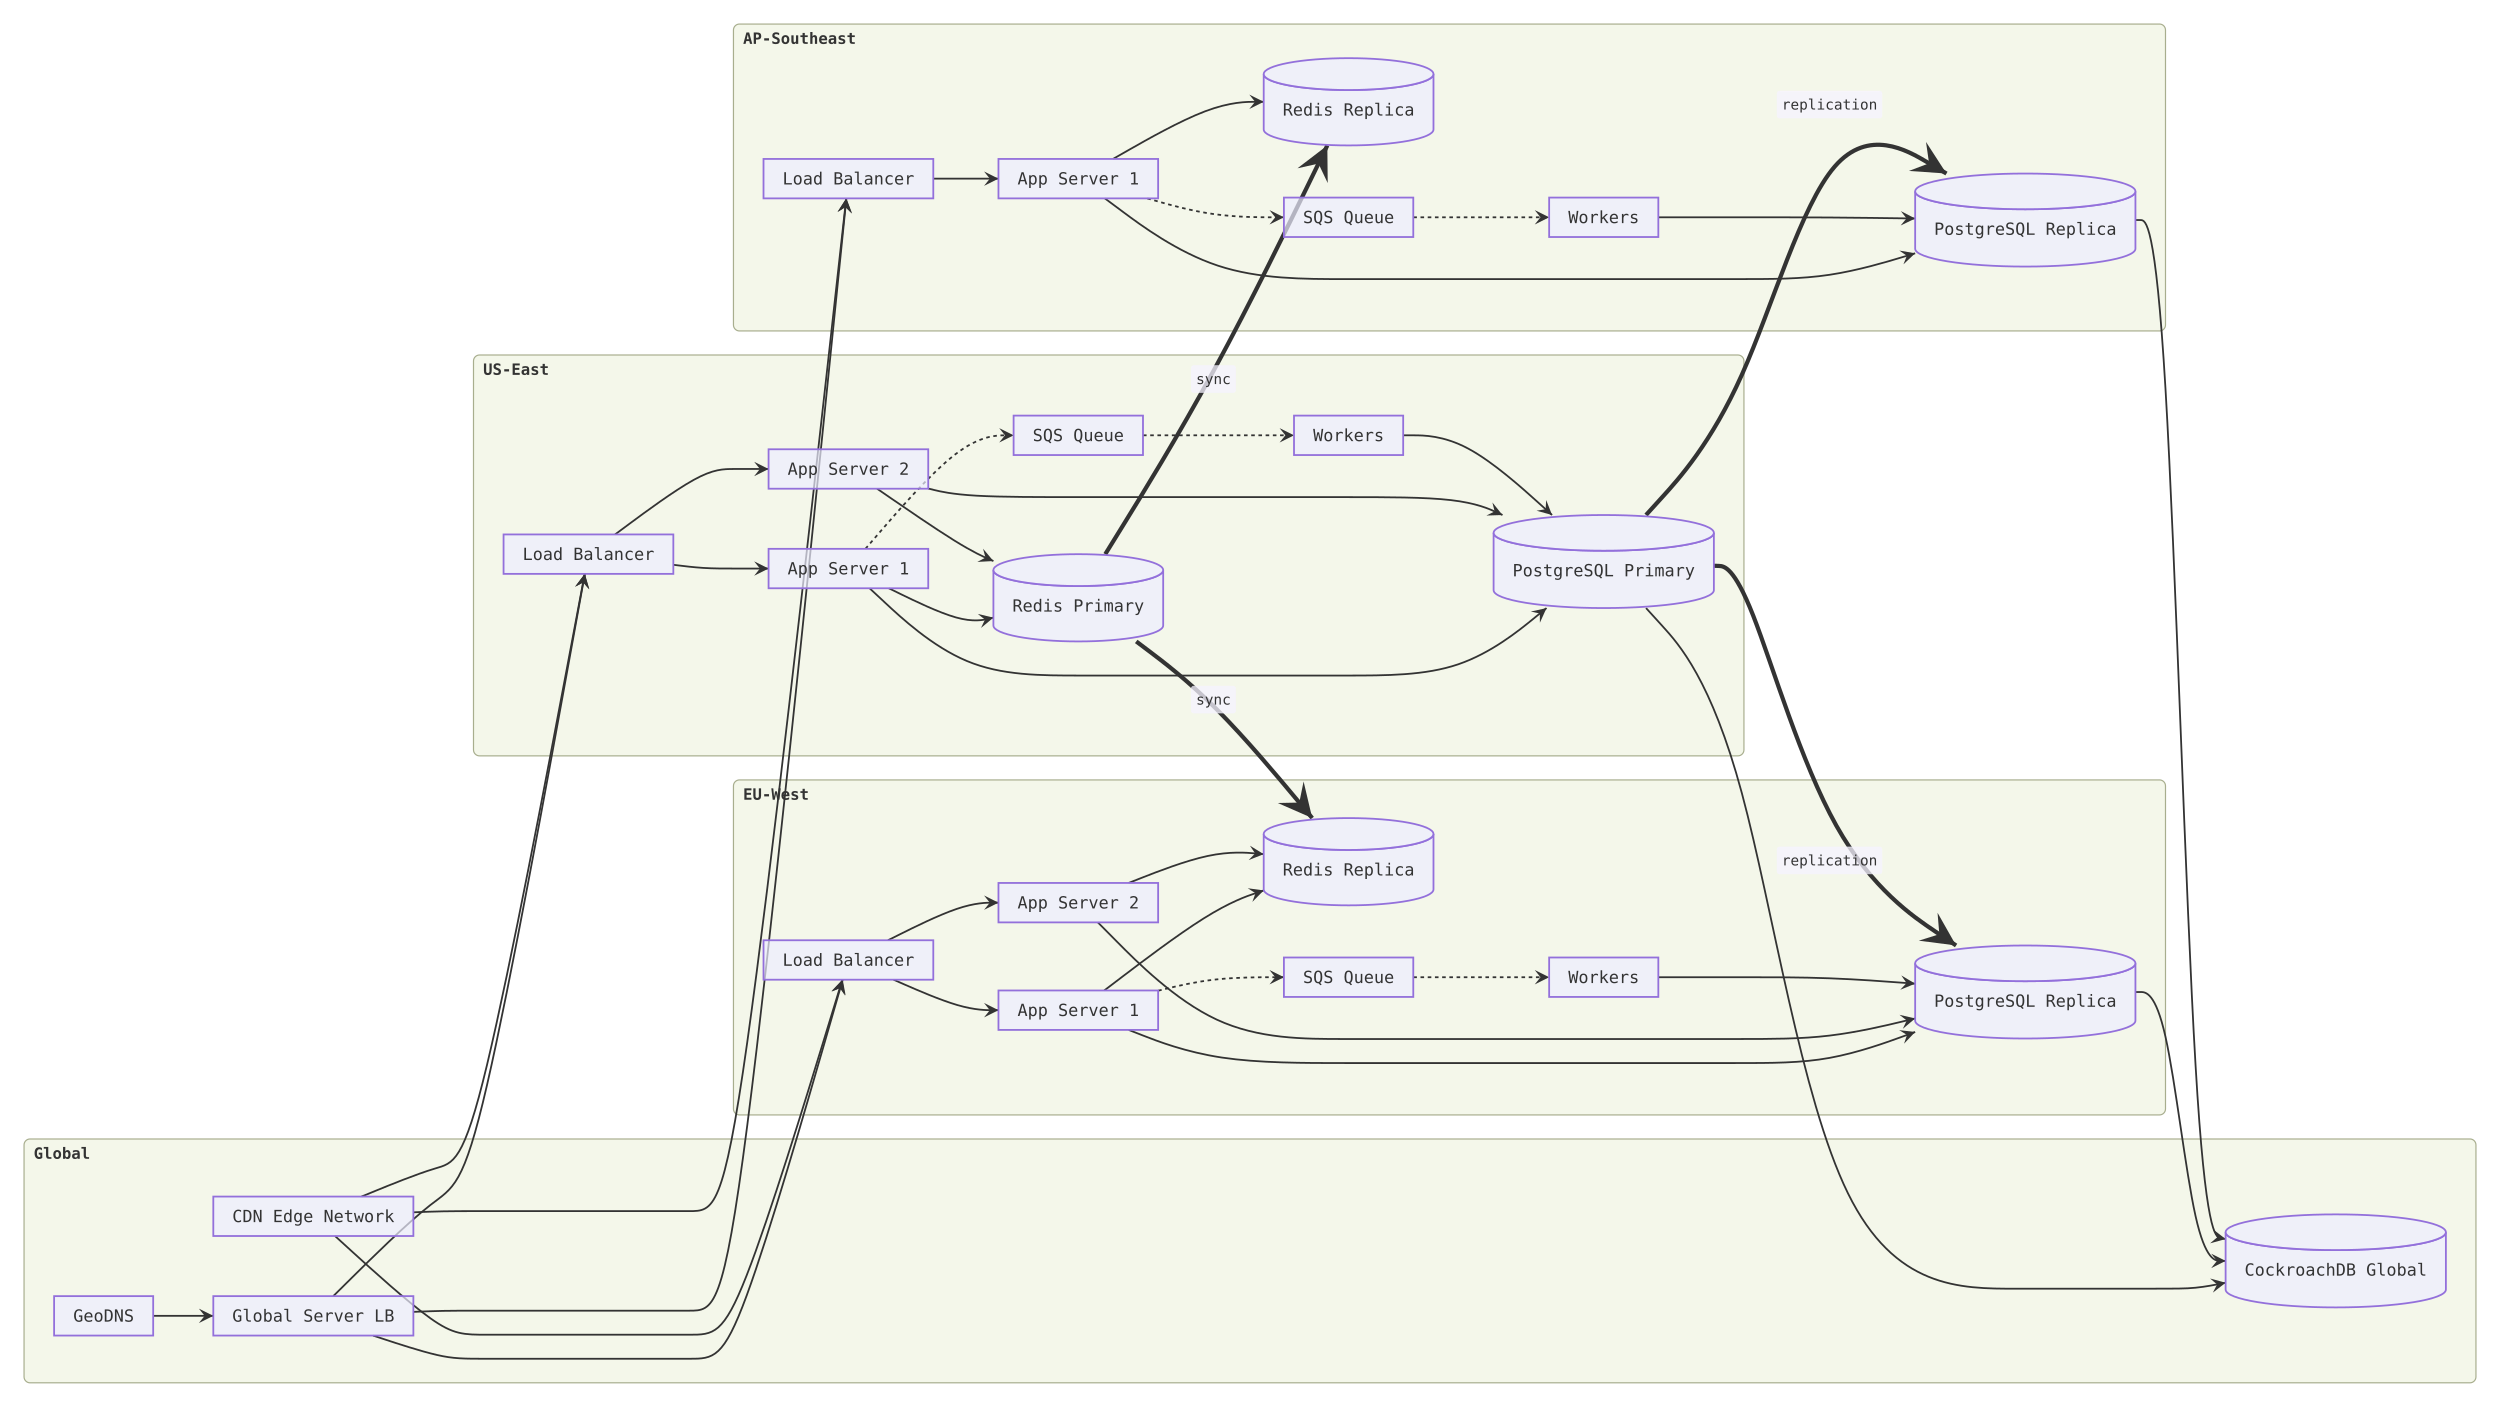
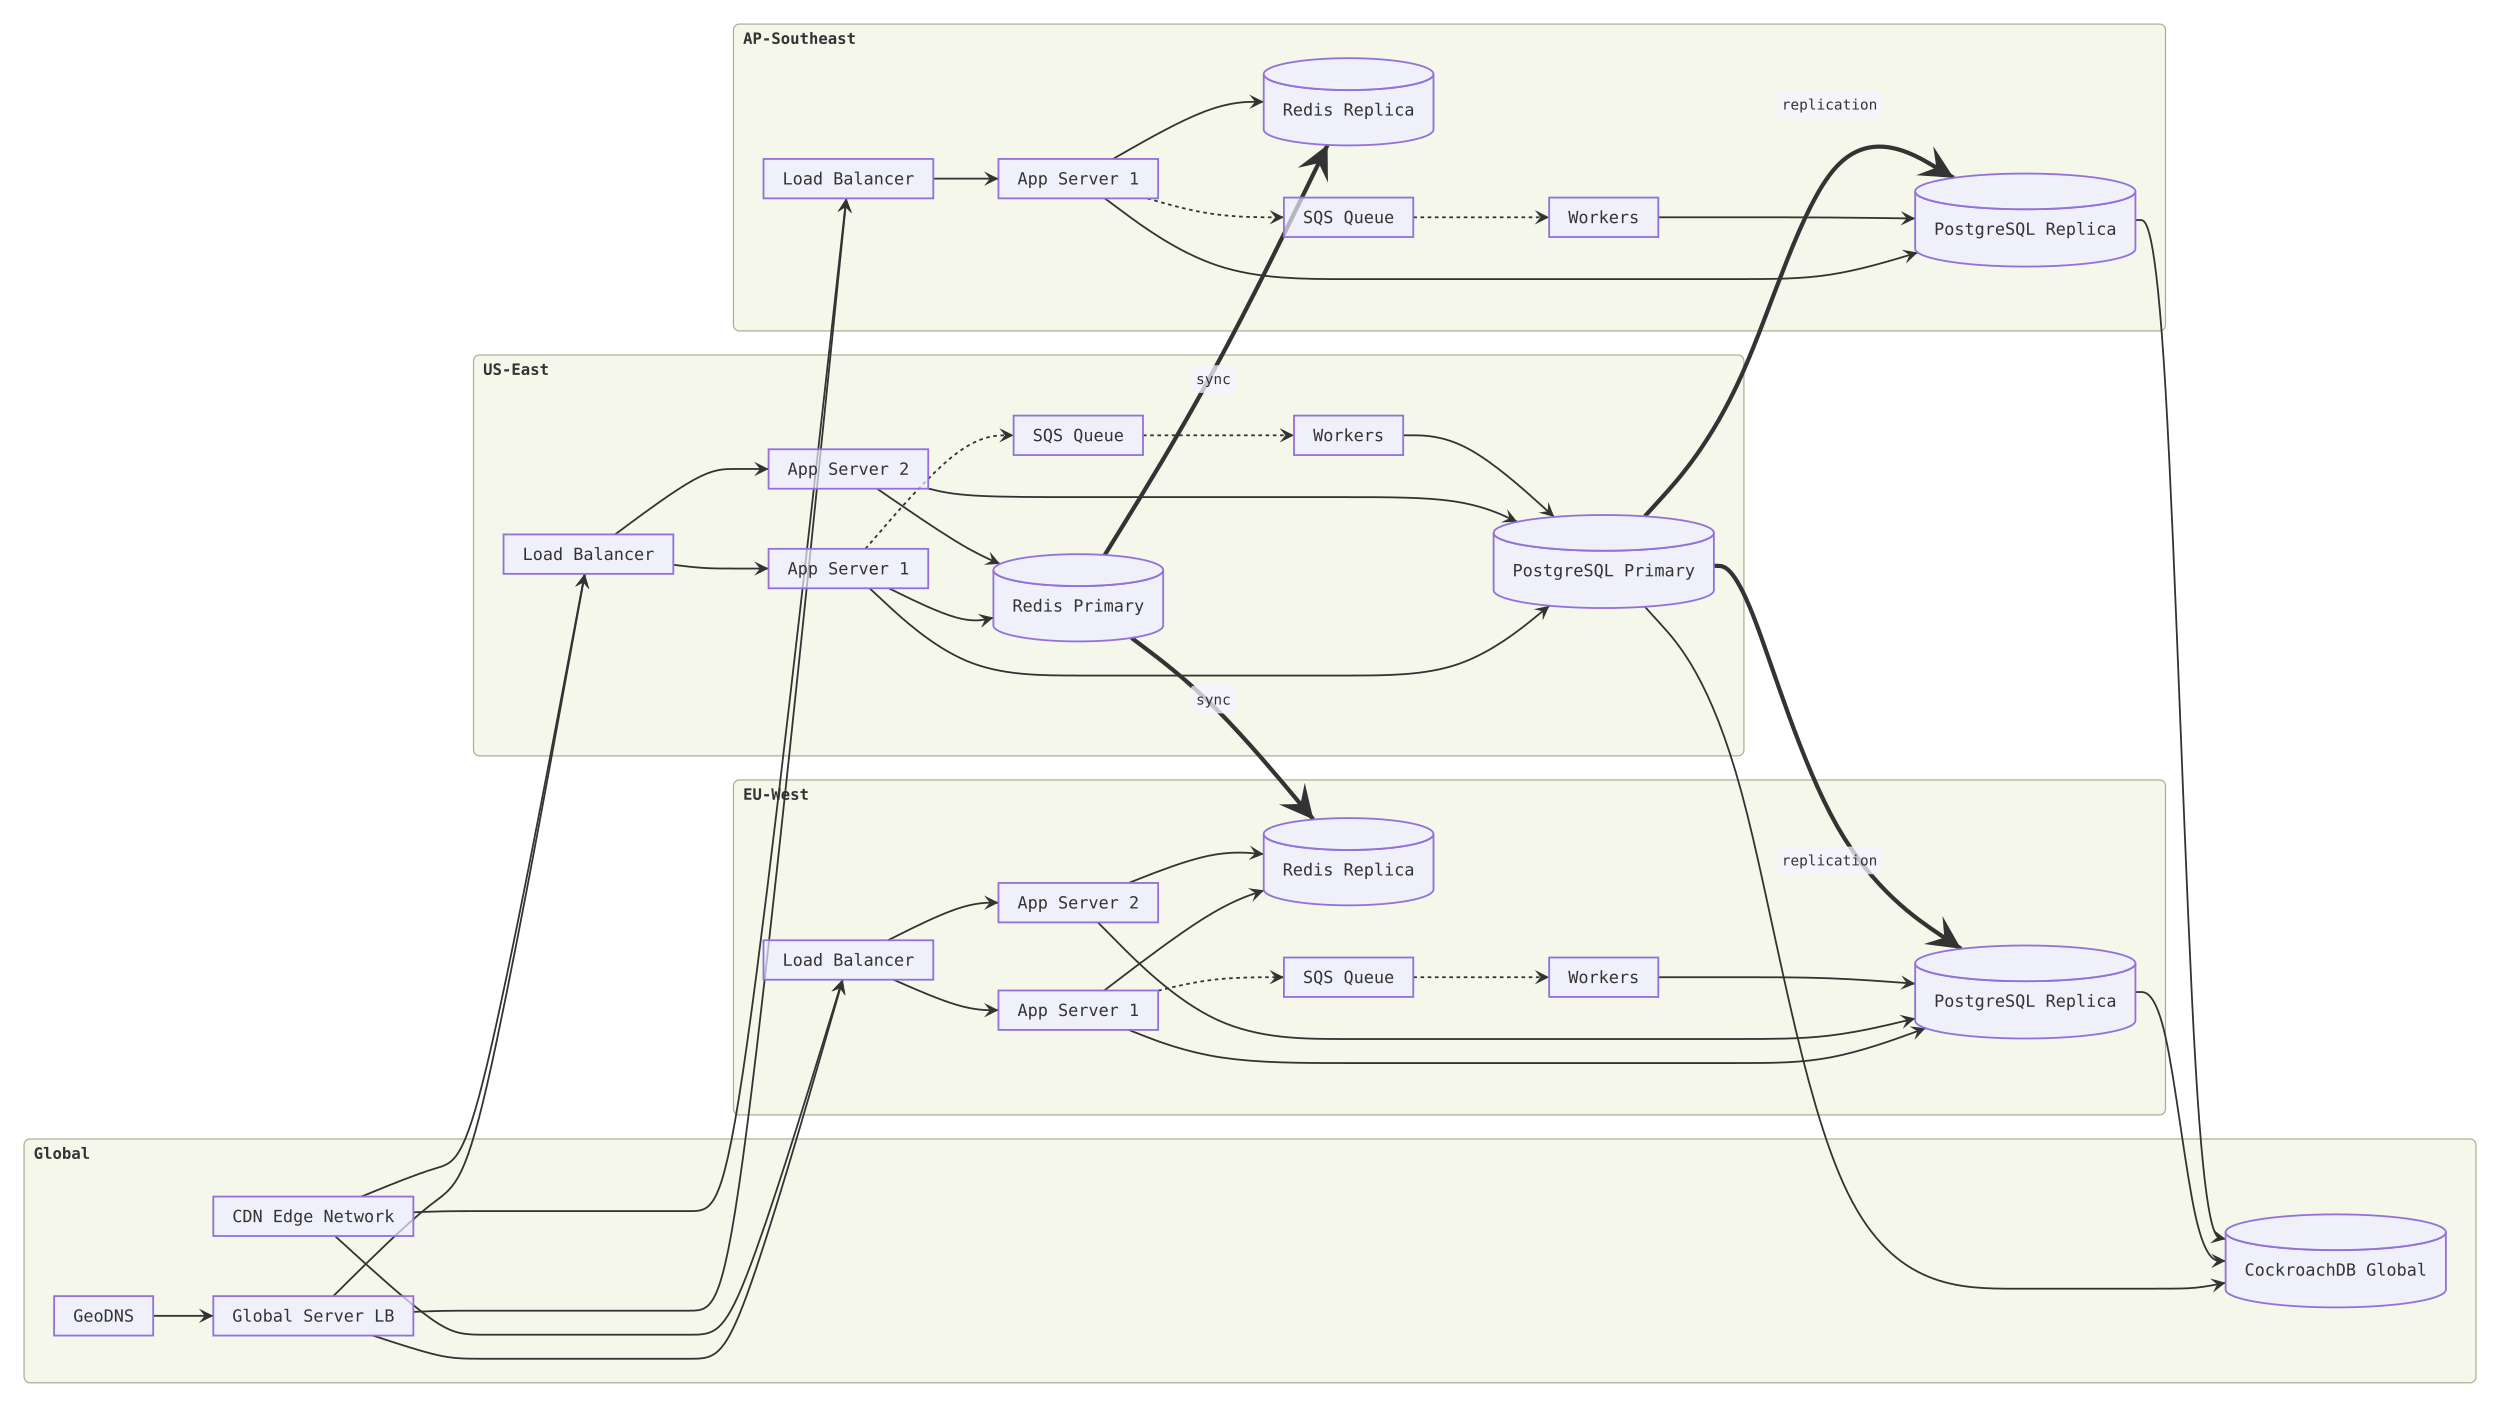
<svg xmlns="http://www.w3.org/2000/svg" viewBox="0 0 2079.2 1170.06" width="2079.2" height="1170.06">
  <defs>
    <marker id="arrow-point" viewBox="0 0 10 10" refX="10" refY="5" markerWidth="8" markerHeight="8" orient="auto-start-reverse">
      <path d="M10 5 L0 10 L4 5 L0 0 Z" fill="#333333" />
    </marker>
  </defs>
  <g transform="translate(20, 20)">
    <rect x="-0" y="927.26" width="2039.2" height="202.8" rx="5" ry="5" fill="#ecf2dc99" stroke="#a8ae8e" stroke-width="1" />
    <text x="8" y="939.26" text-anchor="start" dominant-baseline="central" font-size="13px" font-family="'Intel One Mono', 'SF Mono', 'Cascadia Code', 'JetBrains Mono', 'Fira Code', 'Consolas', 'Menlo', monospace" fill="#333333" font-weight="bold">Global</text>
    <rect x="373.8" y="275.25" width="1056.6" height="333.39" rx="5" ry="5" fill="#ecf2dc99" stroke="#a8ae8e" stroke-width="1" />
    <text x="381.8" y="287.25" text-anchor="start" dominant-baseline="central" font-size="13px" font-family="'Intel One Mono', 'SF Mono', 'Cascadia Code', 'JetBrains Mono', 'Fira Code', 'Consolas', 'Menlo', monospace" fill="#333333" font-weight="bold">US-East</text>
    <rect x="590" y="628.64" width="1191" height="278.62" rx="5" ry="5" fill="#ecf2dc99" stroke="#a8ae8e" stroke-width="1" />
    <text x="598" y="640.64" text-anchor="start" dominant-baseline="central" font-size="13px" font-family="'Intel One Mono', 'SF Mono', 'Cascadia Code', 'JetBrains Mono', 'Fira Code', 'Consolas', 'Menlo', monospace" fill="#333333" font-weight="bold">EU-West</text>
    <rect x="590" y="0" width="1191" height="255.25" rx="5" ry="5" fill="#ecf2dc99" stroke="#a8ae8e" stroke-width="1" />
    <text x="598" y="12" text-anchor="start" dominant-baseline="central" font-size="13px" font-family="'Intel One Mono', 'SF Mono', 'Cascadia Code', 'JetBrains Mono', 'Fira Code', 'Consolas', 'Menlo', monospace" fill="#333333" font-weight="bold">AP-Southeast</text>
    <path d="M107.4 1074.36 L111.57 1074.36 C115.73 1074.36 124.07 1074.36 132.4 1074.36 C140.73 1074.36 149.07 1074.36 153.23 1074.36 L157.4 1074.36" fill="none" stroke="#333333" stroke-width="1.5" marker-end="url(#arrow-point)" />
    <path d="M257.17 1057.96 L272.44 1042.85 C287.71 1027.73 318.26 997.5 337.69 982.38 C357.13 967.26 365.47 967.26 385.07 882.27 C404.67 797.27 435.55 627.28 450.98 542.28 L466.42 457.28" fill="none" stroke="#333333" stroke-width="1.5" marker-end="url(#arrow-point)" />
    <path d="M290.31 1090.76 L300.05 1093.98 C309.8 1097.2 329.3 1103.63 343.22 1106.85 C357.13 1110.06 365.47 1110.06 385.57 1110.06 C405.67 1110.06 437.53 1110.06 469.4 1110.06 C501.27 1110.06 533.13 1110.06 553.23 1110.06 C573.33 1110.06 581.67 1110.06 600.98 1057.52 C620.29 1004.98 650.58 899.89 665.73 847.35 L680.87 794.8" fill="none" stroke="#333333" stroke-width="1.5" marker-end="url(#arrow-point)" />
    <path d="M323.8 1071.06 L327.97 1070.89 C332.13 1070.73 340.47 1070.4 348.8 1070.23 C357.13 1070.06 365.47 1070.06 385.57 1070.06 C405.67 1070.06 437.53 1070.06 469.4 1070.06 C501.27 1070.06 533.13 1070.06 553.23 1070.06 C573.33 1070.06 581.67 1070.06 601.49 915.89 C621.31 761.71 652.62 453.35 668.28 299.17 L683.93 144.99" fill="none" stroke="#333333" stroke-width="1.5" marker-end="url(#arrow-point)" />
    <path d="M280.66 975.16 L292.01 970.51 C303.37 965.86 326.09 956.56 341.61 951.91 C357.13 947.26 365.47 947.26 385.05 865.6 C404.63 783.94 435.47 620.61 450.89 538.95 L466.3 457.28" fill="none" stroke="#333333" stroke-width="1.5" marker-end="url(#arrow-point)" />
    <path d="M258.62 1007.96 L273.65 1021.65 C288.68 1035.33 318.74 1062.7 337.94 1076.38 C357.13 1090.06 365.47 1090.06 385.57 1090.06 C405.67 1090.06 437.53 1090.06 469.4 1090.06 C501.27 1090.06 533.13 1090.06 553.23 1090.06 C573.33 1090.06 581.67 1090.06 600.93 1040.85 C620.19 991.64 650.38 893.22 665.47 844.01 L680.57 794.8" fill="none" stroke="#333333" stroke-width="1.5" marker-end="url(#arrow-point)" />
    <path d="M323.8 988.26 L327.97 988.09 C332.13 987.93 340.47 987.6 348.8 987.43 C357.13 987.26 365.47 987.26 385.57 987.26 C405.67 987.26 437.53 987.26 469.4 987.26 C501.27 987.26 533.13 987.26 553.23 987.26 C573.33 987.26 581.67 987.26 601.46 846.89 C621.26 706.51 652.52 425.75 668.15 285.37 L683.77 144.99" fill="none" stroke="#333333" stroke-width="1.5" marker-end="url(#arrow-point)" />
    <path d="M540 449.72 L544.17 450.24 C548.33 450.76 556.67 451.81 565 452.33 C573.33 452.85 581.67 452.85 590.7 452.85 C599.73 452.85 609.47 452.85 614.33 452.85 L619.2 452.85" fill="none" stroke="#333333" stroke-width="1.5" marker-end="url(#arrow-point)" />
    <path d="M491.54 424.48 L503.78 415.41 C516.02 406.34 540.51 388.2 556.92 379.12 C573.33 370.05 581.67 370.05 590.7 370.05 C599.73 370.05 609.47 370.05 614.33 370.05 L619.2 370.05" fill="none" stroke="#333333" stroke-width="1.5" marker-end="url(#arrow-point)" />
    <path d="M719.2 469.25 L729.53 474.3 C739.87 479.34 760.53 489.43 775.03 493.5 C789.53 497.57 797.87 495.62 802.03 494.65 L806.2 493.67" fill="none" stroke="#333333" stroke-width="1.5" marker-end="url(#arrow-point)" />
-     <path d="M703.22 469.25 L716.21 481.35 C729.21 493.45 755.21 517.65 784.14 529.74 C813.07 541.84 844.93 541.84 879.6 541.84 C914.27 541.84 951.73 541.84 989.2 541.84 C1026.67 541.84 1064.13 541.84 1098.8 541.84 C1133.47 541.84 1165.33 541.84 1192.77 532.49 C1220.21 523.13 1243.22 504.42 1254.72 495.07 L1266.22 485.71" fill="none" stroke="#333333" stroke-width="1.5" marker-end="url(#arrow-point)" />
-     <path d="M709.45 386.45 L721.41 394.67 C733.37 402.9 757.28 419.34 773.41 429.36 C789.53 439.39 797.87 443 802.03 444.8 L806.2 446.61" fill="none" stroke="#333333" stroke-width="1.5" marker-end="url(#arrow-point)" />
-     <path d="M752 386.3 L756.87 387.5 C761.73 388.69 771.47 391.07 792.27 392.26 C813.07 393.45 844.93 393.45 879.6 393.45 C914.27 393.45 951.73 393.45 989.2 393.45 C1026.67 393.45 1064.13 393.45 1098.8 393.45 C1133.47 393.45 1165.33 393.45 1186.66 395.93 C1208 398.41 1218.79 403.37 1224.19 405.85 L1229.59 408.33" fill="none" stroke="#333333" stroke-width="1.5" marker-end="url(#arrow-point)" />
+     <path d="M703.22 469.25 L716.21 481.35 C729.21 493.45 755.21 517.65 784.14 529.74 C813.07 541.84 844.93 541.84 879.6 541.84 C914.27 541.84 951.73 541.84 989.2 541.84 C1026.67 541.84 1064.13 541.84 1098.8 541.84 C1133.47 541.84 1165.33 541.84 1193.17 532.17 C1221 522.49 1244.8 503.13 1256.7 493.45 L1268.6 483.78" fill="none" stroke="#333333" stroke-width="1.5" marker-end="url(#arrow-point)" />
+     <path d="M709.45 386.45 L721.41 394.67 C733.37 402.9 757.28 419.34 774.33 429.76 C791.38 440.19 801.56 444.6 806.65 446.8 L811.73 449" fill="none" stroke="#333333" stroke-width="1.5" marker-end="url(#arrow-point)" />
+     <path d="M752 386.3 L756.87 387.5 C761.73 388.69 771.47 391.07 792.27 392.26 C813.07 393.45 844.93 393.45 879.6 393.45 C914.27 393.45 951.73 393.45 989.2 393.45 C1026.67 393.45 1064.13 393.45 1098.8 393.45 C1133.47 393.45 1165.33 393.45 1188.72 396.87 C1212.1 400.3 1227 407.14 1234.44 410.56 L1241.89 413.99" fill="none" stroke="#333333" stroke-width="1.5" marker-end="url(#arrow-point)" />
    <path d="M699.75 436.45 L713.33 420.72 C726.9 404.98 754.05 373.52 774.59 357.78 C795.13 342.05 809.07 342.05 816.03 342.05 L823 342.05" fill="none" stroke="#333333" stroke-width="1.5" stroke-dasharray="3 3" marker-end="url(#arrow-point)" />
    <path d="M930.6 342.05 L940.37 342.05 C950.13 342.05 969.67 342.05 990.6 342.05 C1011.53 342.05 1033.87 342.05 1045.03 342.05 L1056.2 342.05" fill="none" stroke="#333333" stroke-width="1.5" stroke-dasharray="3 3" marker-end="url(#arrow-point)" />
-     <path d="M1147 342.05 L1155.37 342.05 C1163.73 342.05 1180.47 342.05 1201.1 353.1 C1221.74 364.14 1246.28 386.24 1258.55 397.28 L1270.82 408.33" fill="none" stroke="#333333" stroke-width="1.5" marker-end="url(#arrow-point)" />
+     <path d="M1147 342.05 L1155.37 342.05 C1163.73 342.05 1180.47 342.05 1201.4 353.36 C1222.33 364.67 1247.46 387.3 1260.02 398.61 L1272.59 409.92" fill="none" stroke="#333333" stroke-width="1.5" marker-end="url(#arrow-point)" />
    <path d="M723.14 794.8 L732.82 799.03 C742.5 803.26 761.85 811.71 776.39 815.94 C790.93 820.16 800.67 820.16 805.53 820.16 L810.4 820.16" fill="none" stroke="#333333" stroke-width="1.5" marker-end="url(#arrow-point)" />
    <path d="M718.49 762 L728.94 756.79 C739.39 751.58 760.3 741.16 775.61 735.95 C790.93 730.73 800.67 730.73 805.53 730.73 L810.4 730.73" fill="none" stroke="#333333" stroke-width="1.5" marker-end="url(#arrow-point)" />
-     <path d="M898.37 803.76 L913.51 792.25 C928.65 780.74 958.92 757.72 981.03 743.86 C1003.13 729.99 1017.07 725.27 1024.03 722.92 L1031 720.56" fill="none" stroke="#333333" stroke-width="1.5" marker-end="url(#arrow-point)" />
-     <path d="M918.72 836.56 L930.47 841.16 C942.22 845.75 965.71 854.94 996.19 859.54 C1026.67 864.13 1064.13 864.13 1098.8 864.13 C1133.47 864.13 1165.33 864.13 1200.7 864.13 C1236.07 864.13 1274.93 864.13 1313.8 864.13 C1352.67 864.13 1391.53 864.13 1422.83 864.13 C1454.13 864.13 1477.87 864.13 1501.6 859.83 C1525.33 855.52 1549.07 846.9 1560.93 842.59 L1572.8 838.29" fill="none" stroke="#333333" stroke-width="1.5" marker-end="url(#arrow-point)" />
+     <path d="M898.37 803.76 L913.51 792.25 C928.65 780.74 958.92 757.72 981.05 743.85 C1003.18 729.97 1017.16 725.24 1024.14 722.88 L1031.13 720.52" fill="none" stroke="#333333" stroke-width="1.5" marker-end="url(#arrow-point)" />
+     <path d="M918.72 836.56 L930.47 841.16 C942.22 845.75 965.71 854.94 996.19 859.54 C1026.67 864.13 1064.13 864.13 1098.8 864.13 C1133.47 864.13 1165.33 864.13 1200.7 864.13 C1236.07 864.13 1274.93 864.13 1313.8 864.13 C1352.67 864.13 1391.53 864.13 1422.83 864.13 C1454.13 864.13 1477.87 864.13 1503.04 859.3 C1528.21 854.47 1554.81 844.82 1568.12 839.99 L1581.42 835.16" fill="none" stroke="#333333" stroke-width="1.5" marker-end="url(#arrow-point)" />
    <path d="M918.64 714.33 L930.4 709.72 C942.16 705.11 965.68 695.89 984.41 691.9 C1003.13 687.91 1017.07 689.15 1024.03 689.77 L1031 690.39" fill="none" stroke="#333333" stroke-width="1.5" marker-end="url(#arrow-point)" />
    <path d="M893.06 747.13 L909.08 763.3 C925.1 779.47 957.15 811.8 991.91 827.97 C1026.67 844.13 1064.13 844.13 1098.8 844.13 C1133.47 844.13 1165.33 844.13 1200.7 844.13 C1236.07 844.13 1274.93 844.13 1313.8 844.13 C1352.67 844.13 1391.53 844.13 1422.83 844.13 C1454.13 844.13 1477.87 844.13 1501.6 841.28 C1525.33 838.43 1549.07 832.73 1560.93 829.88 L1572.8 827.03" fill="none" stroke="#333333" stroke-width="1.5" marker-end="url(#arrow-point)" />
    <path d="M943.2 803.96 L950.87 802.09 C958.53 800.22 973.87 796.48 991.3 794.6 C1008.73 792.73 1028.27 792.73 1038.03 792.73 L1047.8 792.73" fill="none" stroke="#333333" stroke-width="1.5" stroke-dasharray="3 3" marker-end="url(#arrow-point)" />
    <path d="M1155.4 792.73 L1162.37 792.73 C1169.33 792.73 1183.27 792.73 1202.1 792.73 C1220.93 792.73 1244.67 792.73 1256.53 792.73 L1268.4 792.73" fill="none" stroke="#333333" stroke-width="1.5" stroke-dasharray="3 3" marker-end="url(#arrow-point)" />
    <path d="M1359.2 792.73 L1371.07 792.73 C1382.93 792.73 1406.67 792.73 1430.4 792.73 C1454.13 792.73 1477.87 792.73 1501.6 793.63 C1525.33 794.53 1549.07 796.32 1560.93 797.22 L1572.8 798.11" fill="none" stroke="#333333" stroke-width="1.5" marker-end="url(#arrow-point)" />
    <path d="M756.2 128.59 L760.37 128.59 C764.53 128.59 772.87 128.59 781.9 128.59 C790.93 128.59 800.67 128.59 805.53 128.59 L810.4 128.59" fill="none" stroke="#333333" stroke-width="1.5" marker-end="url(#arrow-point)" />
    <path d="M905.63 112.19 L919.56 104.27 C933.49 96.35 961.34 80.5 982.24 72.58 C1003.13 64.66 1017.07 64.66 1024.03 64.66 L1031 64.66" fill="none" stroke="#333333" stroke-width="1.5" marker-end="url(#arrow-point)" />
-     <path d="M898.87 144.99 L913.92 156.18 C928.98 167.37 959.09 189.74 992.88 200.93 C1026.67 212.12 1064.13 212.12 1098.8 212.12 C1133.47 212.12 1165.33 212.12 1200.7 212.12 C1236.07 212.12 1274.93 212.12 1313.8 212.12 C1352.67 212.12 1391.53 212.12 1422.83 212.12 C1454.13 212.12 1477.87 212.12 1501.6 208.54 C1525.33 204.96 1549.07 197.81 1560.93 194.23 L1572.8 190.65" fill="none" stroke="#333333" stroke-width="1.5" marker-end="url(#arrow-point)" />
+     <path d="M898.87 144.99 L913.92 156.18 C928.98 167.37 959.09 189.74 992.88 200.93 C1026.67 212.12 1064.13 212.12 1098.8 212.12 C1133.47 212.12 1165.33 212.12 1200.7 212.12 C1236.07 212.12 1274.93 212.12 1313.8 212.12 C1352.67 212.12 1391.53 212.12 1422.83 212.12 C1454.13 212.12 1477.87 212.12 1501.95 208.44 C1526.03 204.75 1550.47 197.38 1562.68 193.7 L1574.9 190.01" fill="none" stroke="#333333" stroke-width="1.5" marker-end="url(#arrow-point)" />
    <path d="M934.17 144.99 L943.34 147.61 C952.51 150.23 970.86 155.48 989.8 158.1 C1008.73 160.72 1028.27 160.72 1038.03 160.72 L1047.8 160.72" fill="none" stroke="#333333" stroke-width="1.5" stroke-dasharray="3 3" marker-end="url(#arrow-point)" />
    <path d="M1155.4 160.72 L1162.37 160.72 C1169.33 160.72 1183.27 160.72 1202.1 160.72 C1220.93 160.72 1244.67 160.72 1256.53 160.72 L1268.4 160.72" fill="none" stroke="#333333" stroke-width="1.5" stroke-dasharray="3 3" marker-end="url(#arrow-point)" />
    <path d="M1359.2 160.72 L1371.07 160.72 C1382.93 160.72 1406.67 160.72 1430.4 160.72 C1454.13 160.72 1477.87 160.72 1501.6 160.89 C1525.33 161.06 1549.07 161.39 1560.93 161.56 L1572.8 161.73" fill="none" stroke="#333333" stroke-width="1.5" marker-end="url(#arrow-point)" />
-     <path d="M1405.4 450.53 L1409.57 450.68 C1413.73 450.84 1422.07 451.16 1438.1 492.01 C1454.13 532.86 1477.87 614.23 1507.27 666.71 C1536.68 719.18 1571.76 742.76 1589.3 754.55 L1606.84 766.34" fill="none" stroke="#333333" stroke-width="3.5" marker-end="url(#arrow-point)" />
+     <path d="M1405.4 450.53 L1409.57 450.68 C1413.73 450.84 1422.07 451.16 1438.1 492.01 C1454.13 532.86 1477.87 614.23 1507.96 667.17 C1538.06 720.11 1574.52 744.62 1592.76 756.88 L1610.99 769.13" fill="none" stroke="#333333" stroke-width="3.5" marker-end="url(#arrow-point)" />
    <rect x="1458" y="684.4" width="87.2" height="22.4" rx="2" ry="2" fill="#f5f3ffbf" stroke="#f5f3ffbf" stroke-width="0.5" />
    <text x="1501.6" y="695.6" text-anchor="middle" dominant-baseline="central" font-size="12px" font-family="'Intel One Mono', 'SF Mono', 'Cascadia Code', 'JetBrains Mono', 'Fira Code', 'Consolas', 'Menlo', monospace" fill="#333333">replication</text>
-     <path d="M1348.94 408.33 L1362.52 393.38 C1376.1 378.44 1403.25 348.54 1428.69 291.65 C1454.13 234.75 1477.87 150.86 1505.94 118.47 C1534.01 86.08 1566.42 105.21 1582.62 114.77 L1598.83 124.33" fill="none" stroke="#333333" stroke-width="3.5" marker-end="url(#arrow-point)" />
+     <path d="M1347.97 409.4 L1361.71 394.28 C1375.45 379.15 1402.92 348.9 1428.53 291.83 C1454.13 234.75 1477.87 150.86 1506.95 119.07 C1536.02 87.27 1570.45 107.58 1587.66 117.74 L1604.87 127.9" fill="none" stroke="#333333" stroke-width="3.5" marker-end="url(#arrow-point)" />
    <rect x="1458" y="55.76" width="87.2" height="22.4" rx="2" ry="2" fill="#f5f3ffbf" stroke="#f5f3ffbf" stroke-width="0.5" />
    <text x="1501.6" y="66.96" text-anchor="middle" dominant-baseline="central" font-size="12px" font-family="'Intel One Mono', 'SF Mono', 'Cascadia Code', 'JetBrains Mono', 'Fira Code', 'Consolas', 'Menlo', monospace" fill="#333333">replication</text>
-     <path d="M924.98 513.47 L935.68 521.53 C946.39 529.6 967.79 545.72 992.19 570.2 C1016.58 594.69 1043.96 627.54 1057.66 643.96 L1071.35 660.38" fill="none" stroke="#333333" stroke-width="3.5" marker-end="url(#arrow-point)" />
+     <path d="M921.09 510.54 L932.44 519.09 C943.79 527.64 966.5 544.74 991.7 569.91 C1016.91 595.09 1044.63 628.33 1058.48 644.95 L1072.34 661.57" fill="none" stroke="#333333" stroke-width="3.5" marker-end="url(#arrow-point)" />
    <rect x="970.8" y="550.64" width="36.8" height="22.4" rx="2" ry="2" fill="#f5f3ffbf" stroke="#f5f3ffbf" stroke-width="0.5" />
    <text x="989.2" y="561.84" text-anchor="middle" dominant-baseline="central" font-size="12px" font-family="'Intel One Mono', 'SF Mono', 'Cascadia Code', 'JetBrains Mono', 'Fira Code', 'Consolas', 'Menlo', monospace" fill="#333333">sync</text>
-     <path d="M899.22 440.89 L914.22 416.62 C929.21 392.34 959.21 343.8 989.99 287.14 C1020.77 230.49 1052.34 165.72 1068.13 133.34 L1083.91 100.95" fill="none" stroke="#333333" stroke-width="3.5" marker-end="url(#arrow-point)" />
+     <path d="M898.81 441.55 L913.88 417.17 C928.94 392.79 959.07 344.02 989.95 287.18 C1020.84 230.35 1052.47 165.44 1068.29 132.99 L1084.11 100.54" fill="none" stroke="#333333" stroke-width="3.5" marker-end="url(#arrow-point)" />
    <rect x="970.8" y="284.05" width="36.8" height="22.4" rx="2" ry="2" fill="#f5f3ffbf" stroke="#f5f3ffbf" stroke-width="0.5" />
    <text x="989.2" y="295.25" text-anchor="middle" dominant-baseline="central" font-size="12px" font-family="'Intel One Mono', 'SF Mono', 'Cascadia Code', 'JetBrains Mono', 'Fira Code', 'Consolas', 'Menlo', monospace" fill="#333333">sync</text>
-     <path d="M1348.98 485.71 L1362.55 500.63 C1376.12 515.56 1403.26 545.4 1428.7 639.75 C1454.13 734.09 1477.87 892.94 1516.87 972.37 C1555.87 1051.79 1610.13 1051.79 1656.7 1051.79 C1703.27 1051.79 1742.13 1051.79 1765.73 1051.79 C1789.33 1051.79 1797.67 1051.79 1806 1050.97 C1814.33 1050.14 1822.67 1048.49 1826.83 1047.66 L1831 1046.83" fill="none" stroke="#333333" stroke-width="1.5" marker-end="url(#arrow-point)" />
+     <path d="M1348.01 484.64 L1361.74 499.74 C1375.47 514.84 1402.94 545.04 1428.53 639.57 C1454.13 734.09 1477.87 892.94 1516.87 972.37 C1555.87 1051.79 1610.13 1051.79 1656.7 1051.79 C1703.27 1051.79 1742.13 1051.79 1765.73 1051.79 C1789.33 1051.79 1797.67 1051.79 1806 1050.97 C1814.33 1050.14 1822.67 1048.49 1826.83 1047.66 L1831 1046.83" fill="none" stroke="#333333" stroke-width="1.5" marker-end="url(#arrow-point)" />
    <path d="M1756 805.03 L1760.17 805.03 C1764.33 805.03 1772.67 805.03 1781 842.31 C1789.33 879.58 1797.67 954.12 1806 991.39 C1814.33 1028.66 1822.67 1028.66 1826.83 1028.66 L1831 1028.66" fill="none" stroke="#333333" stroke-width="1.5" marker-end="url(#arrow-point)" />
    <path d="M1756 163.02 L1760.17 163.02 C1764.33 163.02 1772.67 163.02 1781 303.44 C1789.33 443.86 1797.67 724.7 1806 865.94 C1814.33 1007.19 1822.67 1008.84 1826.83 1009.67 L1831 1010.49" fill="none" stroke="#333333" stroke-width="1.5" marker-end="url(#arrow-point)" />
    <rect x="157.4" y="1057.96" width="166.4" height="32.8" fill="#ececffb2" stroke="#9370db" stroke-width="1.5" />
    <text x="240.6" y="1074.36" text-anchor="middle" dominant-baseline="central" font-size="14px" font-family="'Intel One Mono', 'SF Mono', 'Cascadia Code', 'JetBrains Mono', 'Fira Code', 'Consolas', 'Menlo', monospace" fill="#333333">Global Server LB</text>
    <path d="M1831 1004.83 L1831 1052.49 A91.6 14.86 0 0 0 2014.2 1052.49 L2014.2 1004.83 A91.6 14.86 0 0 1 1831 1004.83" fill="#ececffb2" stroke="#9370db" stroke-width="1.5" />
    <path d="M1831 1004.83 A91.6 14.86 0 0 1 2014.2 1004.83 A91.6 14.86 0 0 1 1831 1004.83" fill="#ececffb2" stroke="#9370db" stroke-width="1.5" />
    <text x="1922.6" y="1036.09" text-anchor="middle" dominant-baseline="central" font-size="14px" font-family="'Intel One Mono', 'SF Mono', 'Cascadia Code', 'JetBrains Mono', 'Fira Code', 'Consolas', 'Menlo', monospace" fill="#333333">CockroachDB Global</text>
    <rect x="157.4" y="975.16" width="166.4" height="32.8" fill="#ececffb2" stroke="#9370db" stroke-width="1.5" />
    <text x="240.6" y="991.56" text-anchor="middle" dominant-baseline="central" font-size="14px" font-family="'Intel One Mono', 'SF Mono', 'Cascadia Code', 'JetBrains Mono', 'Fira Code', 'Consolas', 'Menlo', monospace" fill="#333333">CDN Edge Network</text>
    <rect x="25" y="1057.96" width="82.4" height="32.8" fill="#ececffb2" stroke="#9370db" stroke-width="1.5" />
    <text x="66.2" y="1074.36" text-anchor="middle" dominant-baseline="central" font-size="14px" font-family="'Intel One Mono', 'SF Mono', 'Cascadia Code', 'JetBrains Mono', 'Fira Code', 'Consolas', 'Menlo', monospace" fill="#333333">GeoDNS</text>
    <rect x="398.8" y="424.48" width="141.2" height="32.8" fill="#ececffb2" stroke="#9370db" stroke-width="1.5" />
    <text x="469.4" y="440.88" text-anchor="middle" dominant-baseline="central" font-size="14px" font-family="'Intel One Mono', 'SF Mono', 'Cascadia Code', 'JetBrains Mono', 'Fira Code', 'Consolas', 'Menlo', monospace" fill="#333333">Load Balancer</text>
    <rect x="619.2" y="436.45" width="132.8" height="32.8" fill="#ececffb2" stroke="#9370db" stroke-width="1.5" />
    <text x="685.6" y="452.85" text-anchor="middle" dominant-baseline="central" font-size="14px" font-family="'Intel One Mono', 'SF Mono', 'Cascadia Code', 'JetBrains Mono', 'Fira Code', 'Consolas', 'Menlo', monospace" fill="#333333">App Server 1</text>
    <rect x="619.2" y="353.65" width="132.8" height="32.8" fill="#ececffb2" stroke="#9370db" stroke-width="1.5" />
    <text x="685.6" y="370.05" text-anchor="middle" dominant-baseline="central" font-size="14px" font-family="'Intel One Mono', 'SF Mono', 'Cascadia Code', 'JetBrains Mono', 'Fira Code', 'Consolas', 'Menlo', monospace" fill="#333333">App Server 2</text>
    <path d="M806.2 454.15 L806.2 500.21 A70.6 13.26 0 0 0 947.4 500.21 L947.4 454.15 A70.6 13.26 0 0 1 806.2 454.15" fill="#ececffb2" stroke="#9370db" stroke-width="1.5" />
    <path d="M806.2 454.15 A70.6 13.26 0 0 1 947.4 454.15 A70.6 13.26 0 0 1 806.2 454.15" fill="#ececffb2" stroke="#9370db" stroke-width="1.5" />
    <text x="876.8" y="483.81" text-anchor="middle" dominant-baseline="central" font-size="14px" font-family="'Intel One Mono', 'SF Mono', 'Cascadia Code', 'JetBrains Mono', 'Fira Code', 'Consolas', 'Menlo', monospace" fill="#333333">Redis Primary</text>
    <path d="M1222.2 423.19 L1222.2 470.85 A91.6 14.86 0 0 0 1405.4 470.85 L1405.4 423.19 A91.6 14.86 0 0 1 1222.2 423.19" fill="#ececffb2" stroke="#9370db" stroke-width="1.5" />
    <path d="M1222.2 423.19 A91.6 14.86 0 0 1 1405.4 423.19 A91.6 14.86 0 0 1 1222.2 423.19" fill="#ececffb2" stroke="#9370db" stroke-width="1.5" />
    <text x="1313.8" y="454.45" text-anchor="middle" dominant-baseline="central" font-size="14px" font-family="'Intel One Mono', 'SF Mono', 'Cascadia Code', 'JetBrains Mono', 'Fira Code', 'Consolas', 'Menlo', monospace" fill="#333333">PostgreSQL Primary</text>
    <rect x="823" y="325.65" width="107.6" height="32.8" fill="#ececffb2" stroke="#9370db" stroke-width="1.5" />
    <text x="876.8" y="342.05" text-anchor="middle" dominant-baseline="central" font-size="14px" font-family="'Intel One Mono', 'SF Mono', 'Cascadia Code', 'JetBrains Mono', 'Fira Code', 'Consolas', 'Menlo', monospace" fill="#333333">SQS Queue</text>
    <rect x="1056.2" y="325.65" width="90.8" height="32.8" fill="#ececffb2" stroke="#9370db" stroke-width="1.5" />
    <text x="1101.6" y="342.05" text-anchor="middle" dominant-baseline="central" font-size="14px" font-family="'Intel One Mono', 'SF Mono', 'Cascadia Code', 'JetBrains Mono', 'Fira Code', 'Consolas', 'Menlo', monospace" fill="#333333">Workers</text>
    <rect x="615" y="762" width="141.2" height="32.8" fill="#ececffb2" stroke="#9370db" stroke-width="1.5" />
    <text x="685.6" y="778.4" text-anchor="middle" dominant-baseline="central" font-size="14px" font-family="'Intel One Mono', 'SF Mono', 'Cascadia Code', 'JetBrains Mono', 'Fira Code', 'Consolas', 'Menlo', monospace" fill="#333333">Load Balancer</text>
    <rect x="810.4" y="803.76" width="132.8" height="32.8" fill="#ececffb2" stroke="#9370db" stroke-width="1.5" />
    <text x="876.8" y="820.16" text-anchor="middle" dominant-baseline="central" font-size="14px" font-family="'Intel One Mono', 'SF Mono', 'Cascadia Code', 'JetBrains Mono', 'Fira Code', 'Consolas', 'Menlo', monospace" fill="#333333">App Server 1</text>
    <rect x="810.4" y="714.33" width="132.8" height="32.8" fill="#ececffb2" stroke="#9370db" stroke-width="1.5" />
    <text x="876.8" y="730.73" text-anchor="middle" dominant-baseline="central" font-size="14px" font-family="'Intel One Mono', 'SF Mono', 'Cascadia Code', 'JetBrains Mono', 'Fira Code', 'Consolas', 'Menlo', monospace" fill="#333333">App Server 2</text>
    <path d="M1031 673.64 L1031 719.7 A70.6 13.26 0 0 0 1172.2 719.7 L1172.2 673.64 A70.6 13.26 0 0 1 1031 673.64" fill="#ececffb2" stroke="#9370db" stroke-width="1.5" />
    <path d="M1031 673.64 A70.6 13.26 0 0 1 1172.2 673.64 A70.6 13.26 0 0 1 1031 673.64" fill="#ececffb2" stroke="#9370db" stroke-width="1.5" />
    <text x="1101.6" y="703.3" text-anchor="middle" dominant-baseline="central" font-size="14px" font-family="'Intel One Mono', 'SF Mono', 'Cascadia Code', 'JetBrains Mono', 'Fira Code', 'Consolas', 'Menlo', monospace" fill="#333333">Redis Replica</text>
    <path d="M1572.8 781.2 L1572.8 828.86 A91.6 14.86 0 0 0 1756 828.86 L1756 781.2 A91.6 14.86 0 0 1 1572.8 781.2" fill="#ececffb2" stroke="#9370db" stroke-width="1.5" />
    <path d="M1572.8 781.2 A91.6 14.86 0 0 1 1756 781.2 A91.6 14.86 0 0 1 1572.8 781.2" fill="#ececffb2" stroke="#9370db" stroke-width="1.5" />
    <text x="1664.4" y="812.46" text-anchor="middle" dominant-baseline="central" font-size="14px" font-family="'Intel One Mono', 'SF Mono', 'Cascadia Code', 'JetBrains Mono', 'Fira Code', 'Consolas', 'Menlo', monospace" fill="#333333">PostgreSQL Replica</text>
    <rect x="1047.8" y="776.33" width="107.6" height="32.8" fill="#ececffb2" stroke="#9370db" stroke-width="1.5" />
    <text x="1101.6" y="792.73" text-anchor="middle" dominant-baseline="central" font-size="14px" font-family="'Intel One Mono', 'SF Mono', 'Cascadia Code', 'JetBrains Mono', 'Fira Code', 'Consolas', 'Menlo', monospace" fill="#333333">SQS Queue</text>
    <rect x="1268.4" y="776.33" width="90.8" height="32.8" fill="#ececffb2" stroke="#9370db" stroke-width="1.5" />
    <text x="1313.8" y="792.73" text-anchor="middle" dominant-baseline="central" font-size="14px" font-family="'Intel One Mono', 'SF Mono', 'Cascadia Code', 'JetBrains Mono', 'Fira Code', 'Consolas', 'Menlo', monospace" fill="#333333">Workers</text>
    <rect x="615" y="112.19" width="141.2" height="32.8" fill="#ececffb2" stroke="#9370db" stroke-width="1.5" />
    <text x="685.6" y="128.59" text-anchor="middle" dominant-baseline="central" font-size="14px" font-family="'Intel One Mono', 'SF Mono', 'Cascadia Code', 'JetBrains Mono', 'Fira Code', 'Consolas', 'Menlo', monospace" fill="#333333">Load Balancer</text>
    <rect x="810.4" y="112.19" width="132.8" height="32.8" fill="#ececffb2" stroke="#9370db" stroke-width="1.5" />
    <text x="876.8" y="128.59" text-anchor="middle" dominant-baseline="central" font-size="14px" font-family="'Intel One Mono', 'SF Mono', 'Cascadia Code', 'JetBrains Mono', 'Fira Code', 'Consolas', 'Menlo', monospace" fill="#333333">App Server 1</text>
    <path d="M1031 41.63 L1031 87.69 A70.6 13.26 0 0 0 1172.2 87.69 L1172.2 41.63 A70.6 13.26 0 0 1 1031 41.63" fill="#ececffb2" stroke="#9370db" stroke-width="1.5" />
    <path d="M1031 41.63 A70.6 13.26 0 0 1 1172.2 41.63 A70.6 13.26 0 0 1 1031 41.63" fill="#ececffb2" stroke="#9370db" stroke-width="1.5" />
    <text x="1101.6" y="71.29" text-anchor="middle" dominant-baseline="central" font-size="14px" font-family="'Intel One Mono', 'SF Mono', 'Cascadia Code', 'JetBrains Mono', 'Fira Code', 'Consolas', 'Menlo', monospace" fill="#333333">Redis Replica</text>
    <path d="M1572.8 139.19 L1572.8 186.85 A91.6 14.86 0 0 0 1756 186.85 L1756 139.19 A91.6 14.86 0 0 1 1572.8 139.19" fill="#ececffb2" stroke="#9370db" stroke-width="1.5" />
    <path d="M1572.8 139.19 A91.6 14.86 0 0 1 1756 139.19 A91.6 14.86 0 0 1 1572.8 139.19" fill="#ececffb2" stroke="#9370db" stroke-width="1.5" />
    <text x="1664.4" y="170.45" text-anchor="middle" dominant-baseline="central" font-size="14px" font-family="'Intel One Mono', 'SF Mono', 'Cascadia Code', 'JetBrains Mono', 'Fira Code', 'Consolas', 'Menlo', monospace" fill="#333333">PostgreSQL Replica</text>
    <rect x="1047.8" y="144.32" width="107.6" height="32.8" fill="#ececffb2" stroke="#9370db" stroke-width="1.5" />
    <text x="1101.6" y="160.72" text-anchor="middle" dominant-baseline="central" font-size="14px" font-family="'Intel One Mono', 'SF Mono', 'Cascadia Code', 'JetBrains Mono', 'Fira Code', 'Consolas', 'Menlo', monospace" fill="#333333">SQS Queue</text>
    <rect x="1268.4" y="144.32" width="90.8" height="32.8" fill="#ececffb2" stroke="#9370db" stroke-width="1.5" />
    <text x="1313.8" y="160.72" text-anchor="middle" dominant-baseline="central" font-size="14px" font-family="'Intel One Mono', 'SF Mono', 'Cascadia Code', 'JetBrains Mono', 'Fira Code', 'Consolas', 'Menlo', monospace" fill="#333333">Workers</text>
  </g>
</svg>
